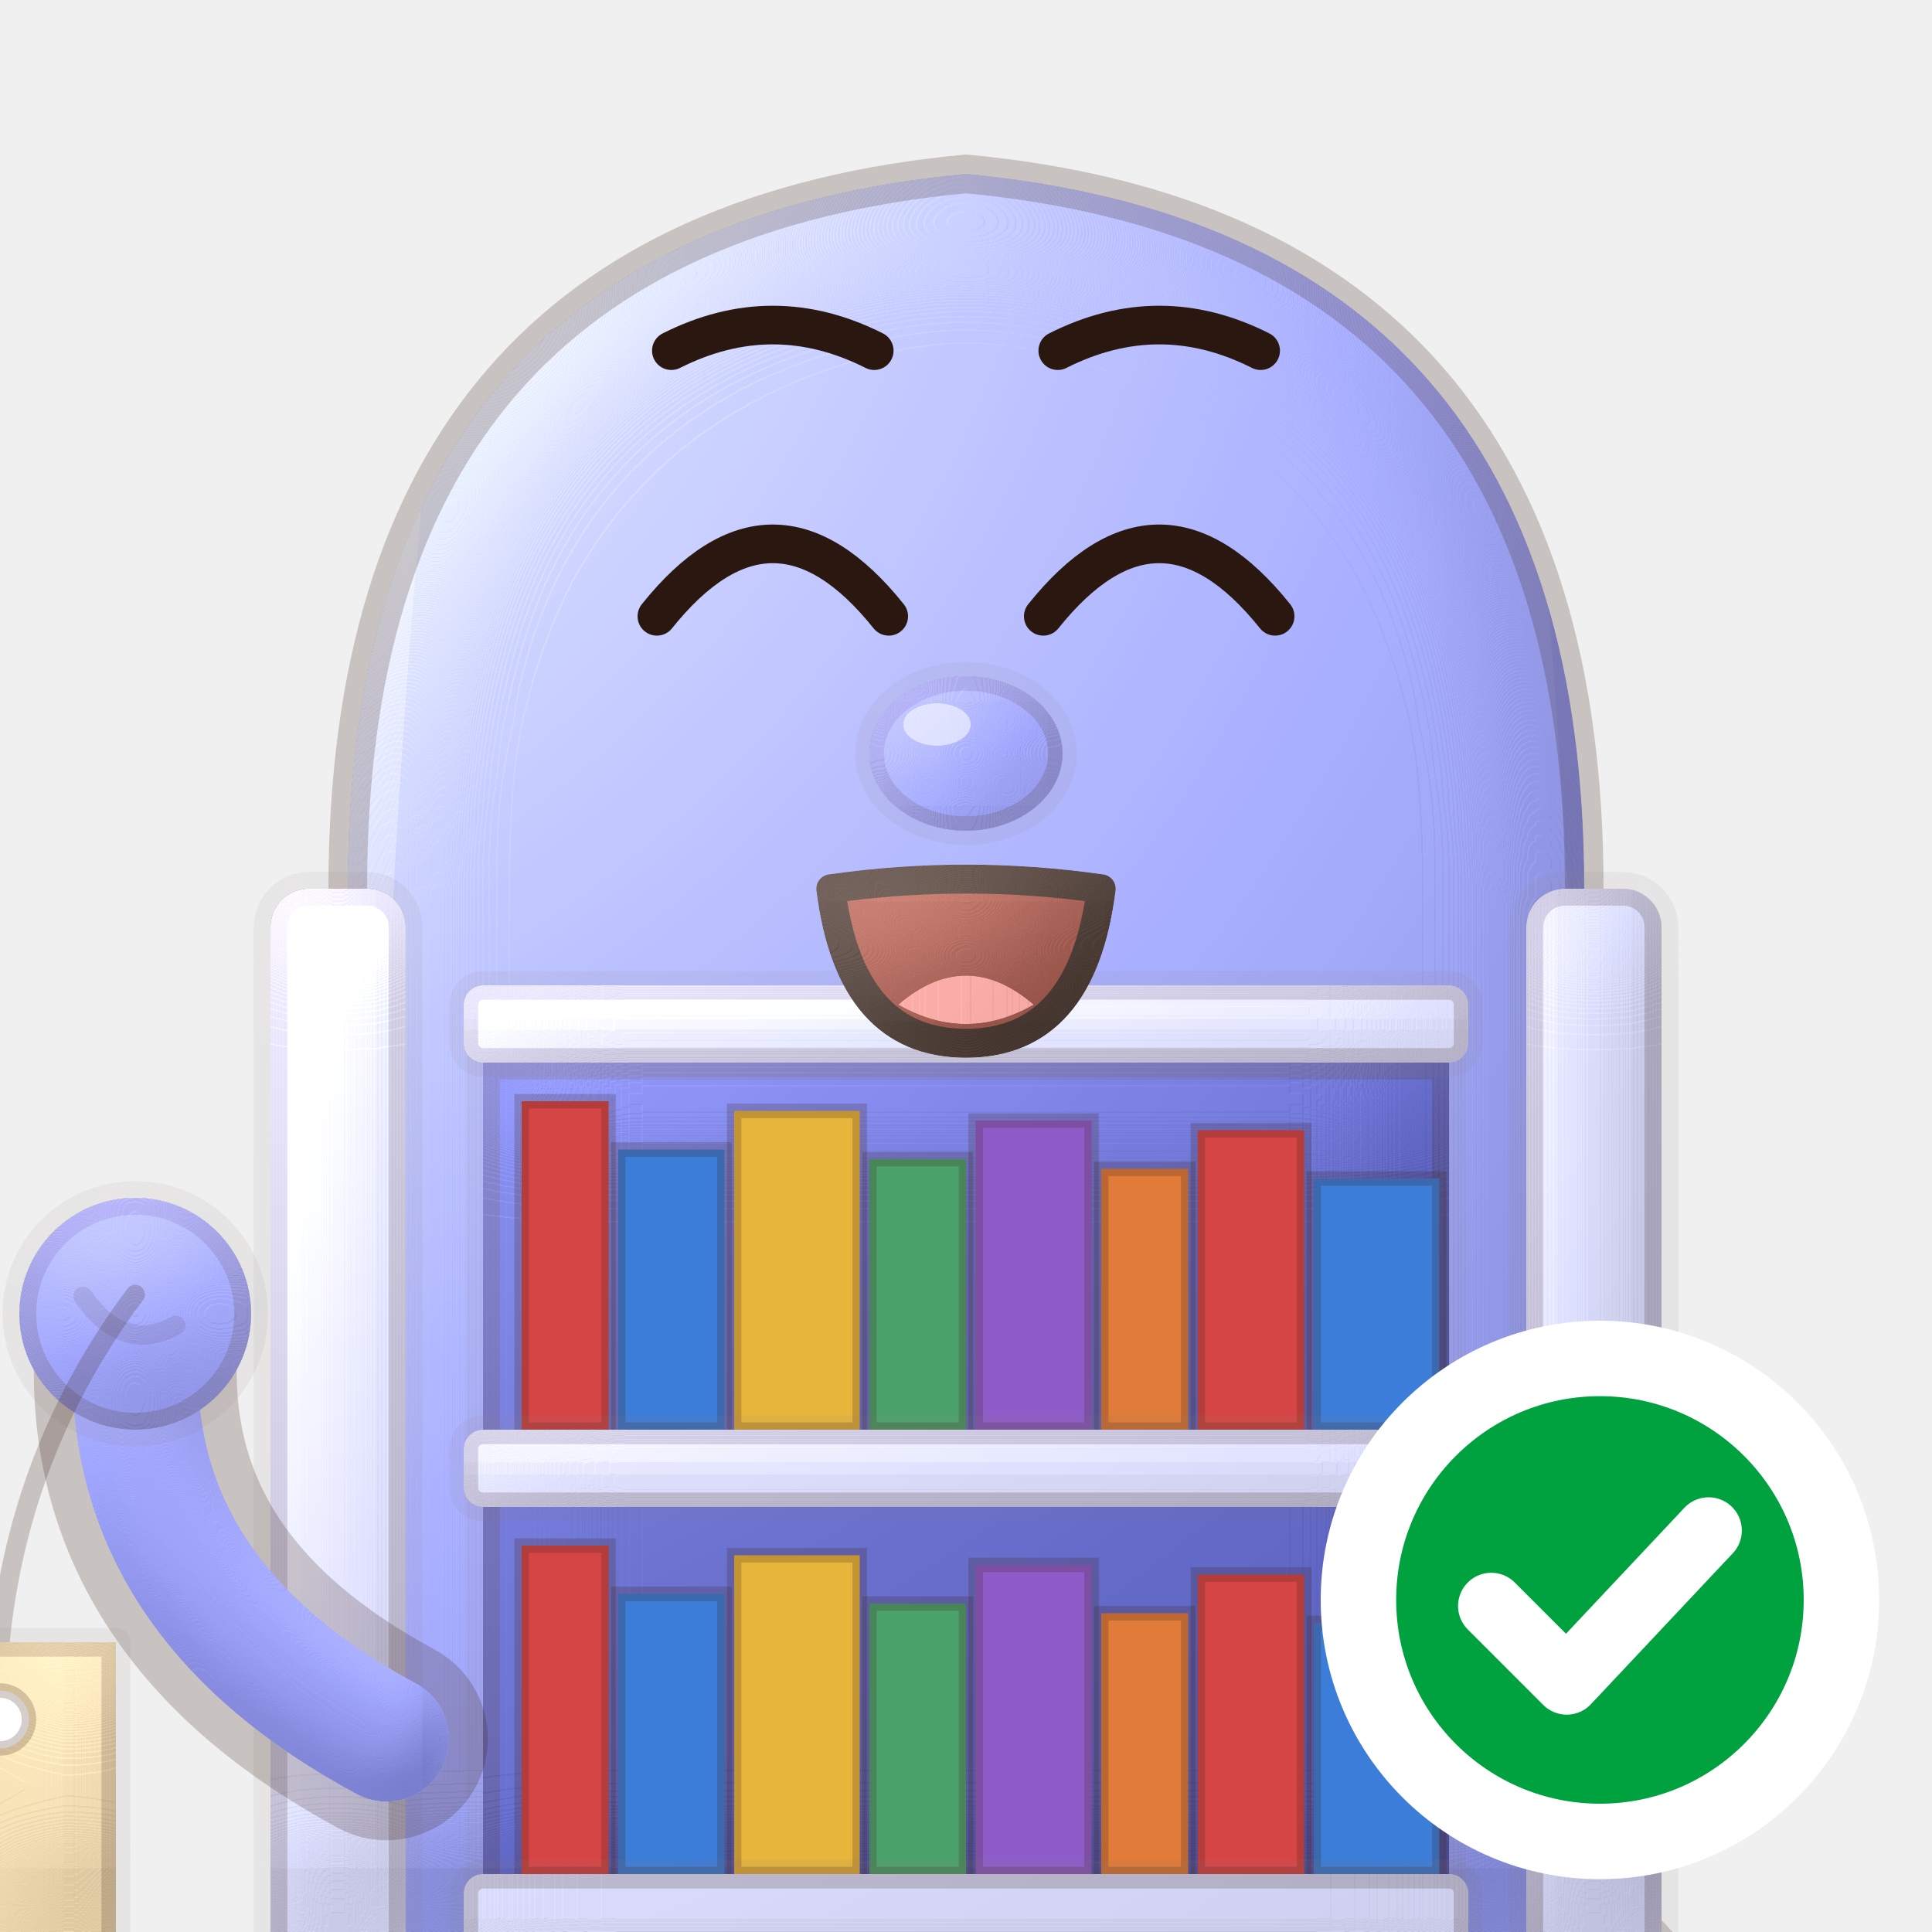
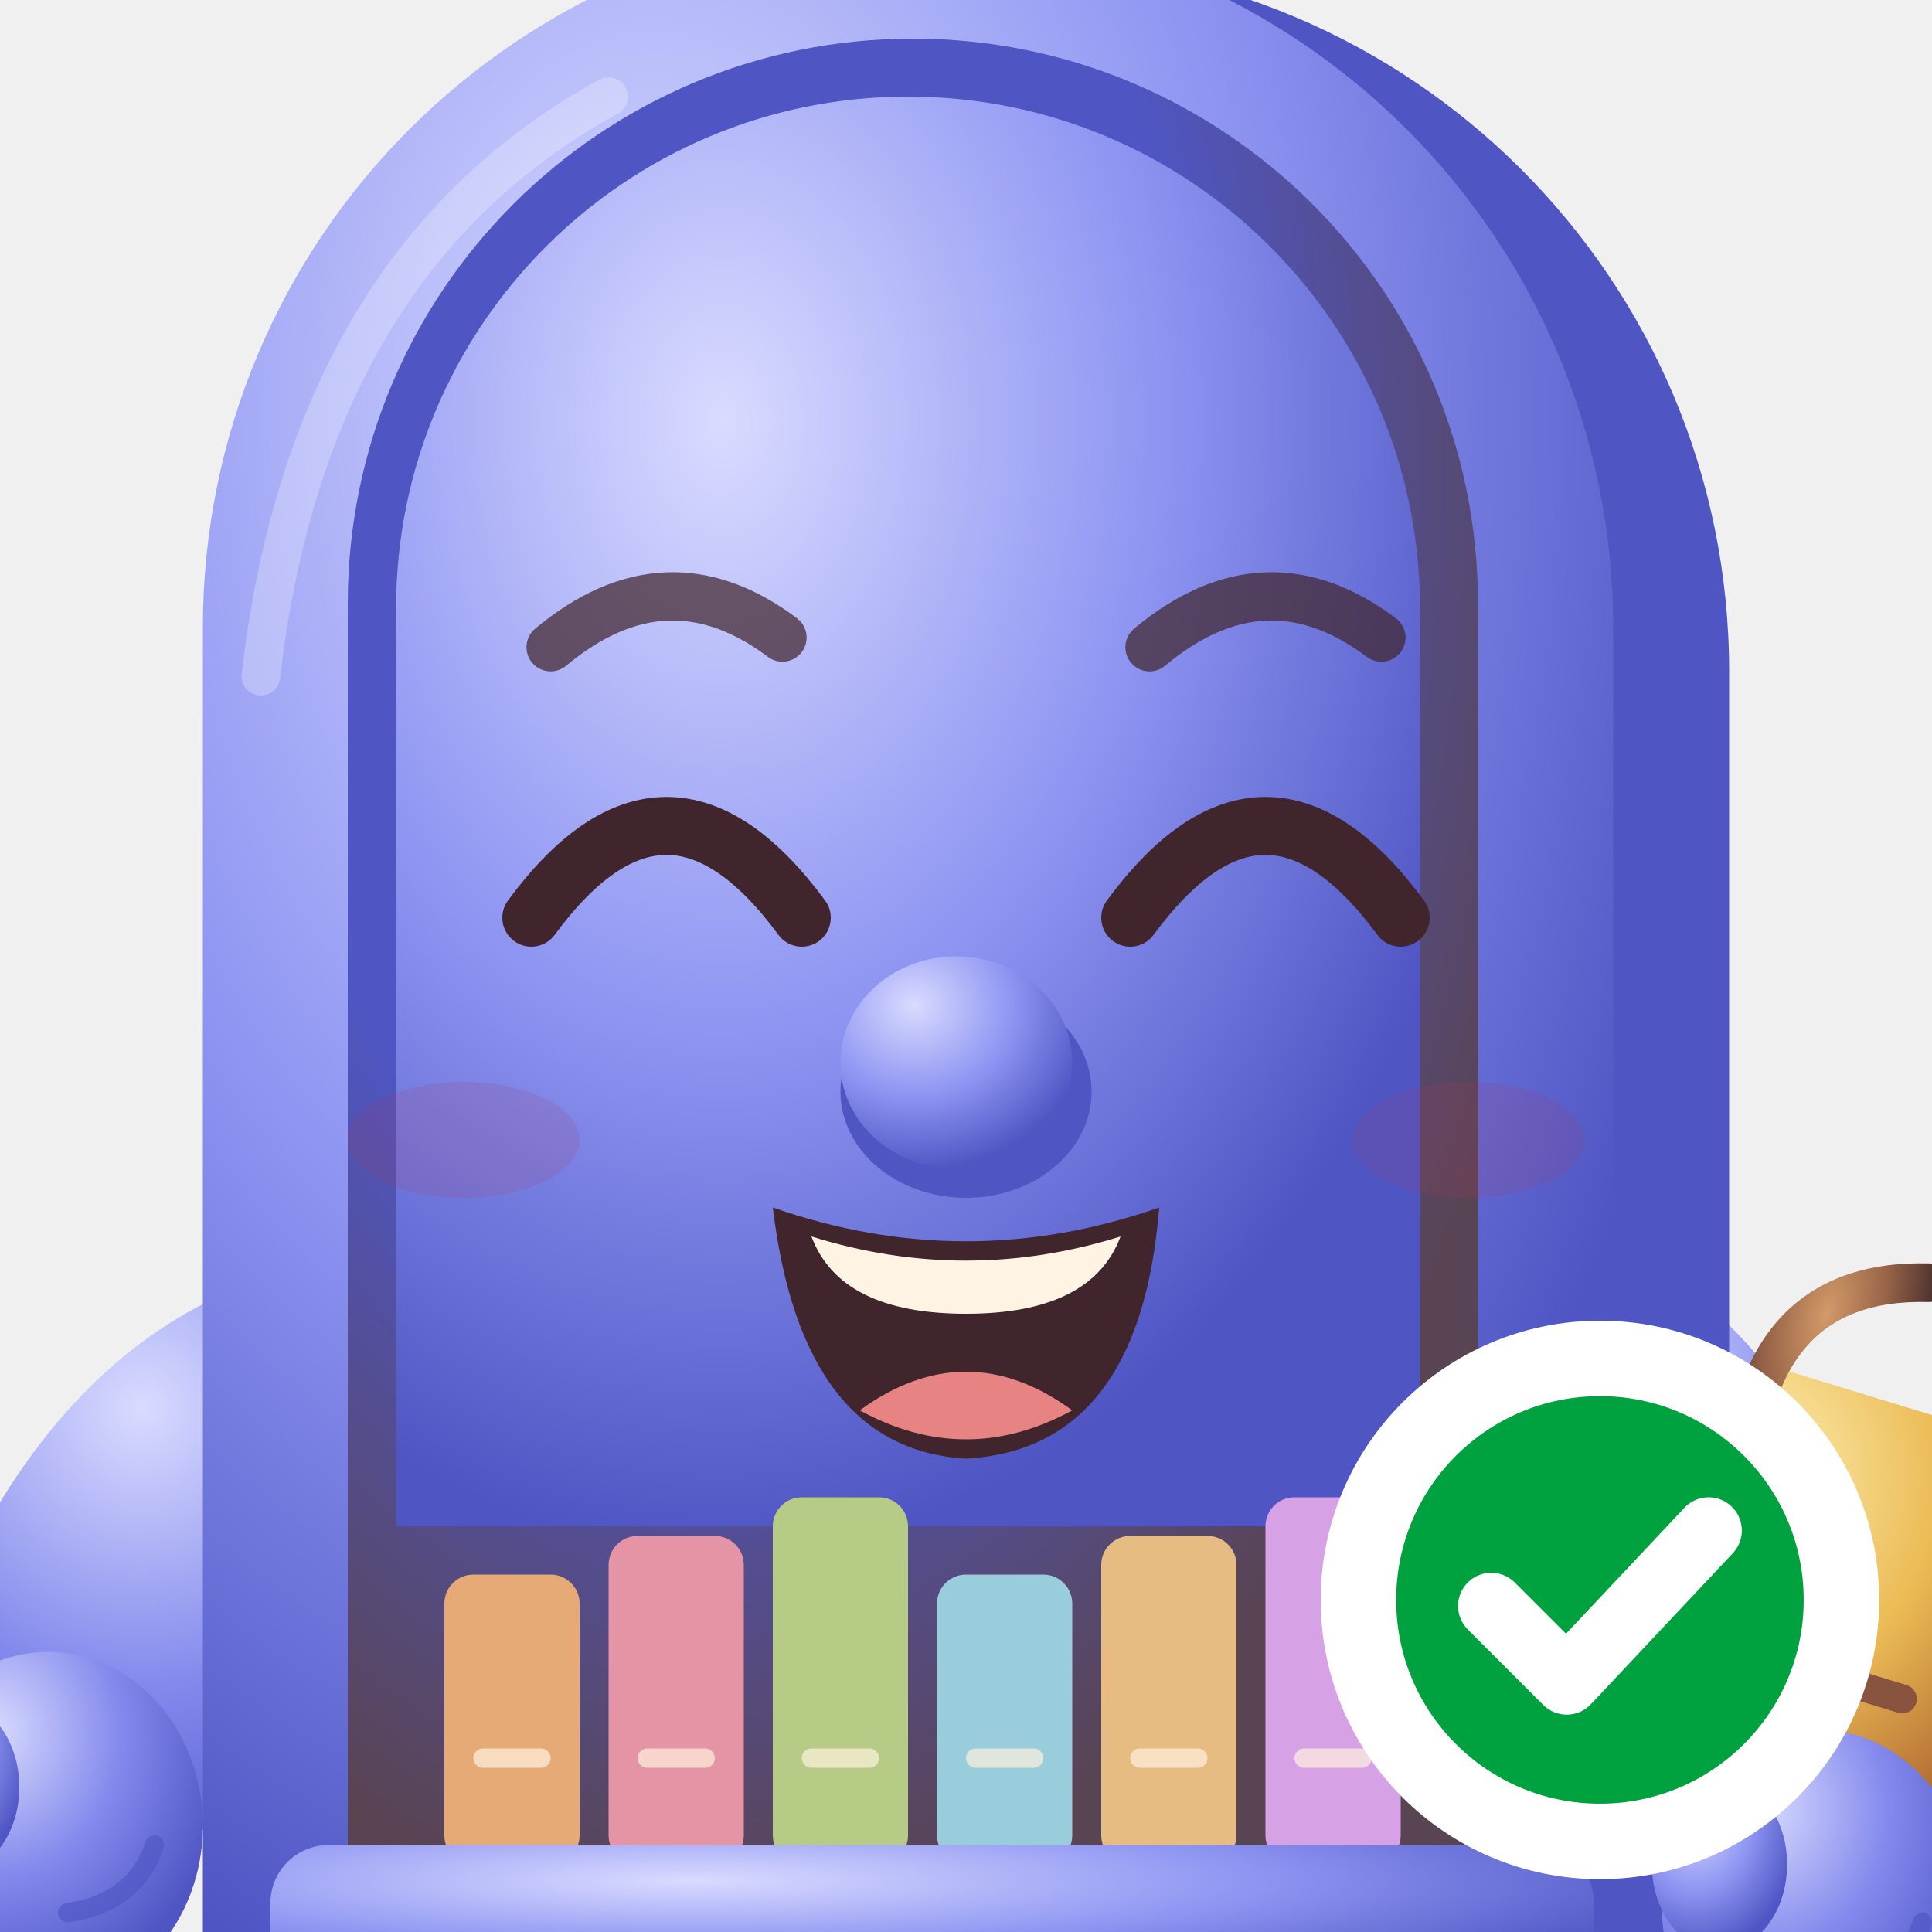
<svg xmlns="http://www.w3.org/2000/svg" viewBox="0 0 64 64" width="48" height="48" role="img" aria-label="Alexandria, Catalog, done">
  <defs>
-     <filter id="sm-alexandria-s" x="-50%" y="-50%" width="200%" height="200%">
-       <feGaussianBlur stdDeviation="6" />
-     </filter>
-     <filter id="sm-alexandria-clay" x="-25%" y="-25%" width="150%" height="150%" color-interpolation-filters="sRGB">
-       <feGaussianBlur in="SourceAlpha" stdDeviation="7" result="b" />
-       <feDiffuseLighting in="b" surfaceScale="6" diffuseConstant="1.15" lighting-color="#fff" result="d">
-         <feDistantLight azimuth="235" elevation="48" />
-       </feDiffuseLighting>
-       <feComposite in="d" in2="SourceAlpha" operator="in" result="d2" />
-       <feBlend in="SourceGraphic" in2="d2" mode="multiply" result="m" />
-       <feSpecularLighting in="b" surfaceScale="6" specularConstant=".55" specularExponent="22" lighting-color="#fff" result="s">
-         <fePointLight x="40" y="20" z="260" />
-       </feSpecularLighting>
-       <feComposite in="s" in2="SourceAlpha" operator="in" result="s2" />
-       <feComposite in="m" in2="s2" operator="arithmetic" k2="1" k3=".85" result="lit" />
-       <feComposite in="lit" in2="SourceAlpha" operator="in" />
-     </filter>
-     <filter id="sm-alexandria-tube" x="-25%" y="-25%" width="150%" height="150%" color-interpolation-filters="sRGB">
-       <feGaussianBlur in="SourceAlpha" stdDeviation="3" result="b" />
-       <feDiffuseLighting in="b" surfaceScale="4" diffuseConstant="1.15" lighting-color="#fff" result="d">
-         <feDistantLight azimuth="235" elevation="48" />
-       </feDiffuseLighting>
-       <feComposite in="d" in2="SourceAlpha" operator="in" result="d2" />
-       <feBlend in="SourceGraphic" in2="d2" mode="multiply" result="m" />
-       <feSpecularLighting in="b" surfaceScale="4" specularConstant=".55" specularExponent="22" lighting-color="#fff" result="s">
-         <fePointLight x="40" y="20" z="260" />
-       </feSpecularLighting>
-       <feComposite in="s" in2="SourceAlpha" operator="in" result="s2" />
-       <feComposite in="m" in2="s2" operator="arithmetic" k2="1" k3=".85" result="lit" />
-       <feComposite in="lit" in2="SourceAlpha" operator="in" />
-     </filter>
+     <radialGradient id="sm-alexandria-clay" cx="32%" cy="23%" r="78%">
+       <stop offset="0" stop-color="#D9DBFF" />
+       <stop offset="0.54" stop-color="#8E95F2" />
+       <stop offset="1" stop-color="#4F56C4" />
+     </radialGradient>
+     <radialGradient id="sm-alexandria-arm" cx="32%" cy="23%" r="78%">
+       <stop offset="0" stop-color="#D9DBFF" />
+       <stop offset="0.54" stop-color="#8288EC" />
+       <stop offset="1" stop-color="#4F56C4" />
+     </radialGradient>
+     <radialGradient id="sm-alexandria-recess" cx="32%" cy="23%" r="78%">
+       <stop offset="0" stop-color="#4F56C4" />
+       <stop offset="0.54" stop-color="#4F56C4" />
+       <stop offset="1" stop-color="#594454" />
+     </radialGradient>
+     <radialGradient id="sm-alexandria-boot" cx="32%" cy="23%" r="78%">
+       <stop offset="0" stop-color="#d39a69" />
+       <stop offset="0.54" stop-color="#966347" />
+       <stop offset="1" stop-color="#4a302d" />
+     </radialGradient>
+     <radialGradient id="sm-alexandria-wood" cx="32%" cy="23%" r="78%">
+       <stop offset="0" stop-color="#ffe0a6" />
+       <stop offset="0.54" stop-color="#bb8051" />
+       <stop offset="1" stop-color="#774231" />
+     </radialGradient>
+     <radialGradient id="sm-alexandria-gold" cx="32%" cy="23%" r="78%">
+       <stop offset="0" stop-color="#fff5bb" />
+       <stop offset="0.54" stop-color="#ebba54" />
+       <stop offset="1" stop-color="#aa612e" />
+     </radialGradient>
+     <radialGradient id="sm-alexandria-red" cx="32%" cy="23%" r="78%">
+       <stop offset="0" stop-color="#ffb3a4" />
+       <stop offset="0.54" stop-color="#e47065" />
+       <stop offset="1" stop-color="#a53247" />
+     </radialGradient>
+     <radialGradient id="sm-alexandria-white" cx="32%" cy="23%" r="78%">
+       <stop offset="0" stop-color="#fffef9" />
+       <stop offset="0.54" stop-color="#fff6e8" />
+       <stop offset="1" stop-color="#c9a8a5" />
+     </radialGradient>
+     <radialGradient id="sm-alexandria-iris" cx="32%" cy="23%" r="78%">
+       <stop offset="0" stop-color="#d9ab73" />
+       <stop offset="0.54" stop-color="#905837" />
+       <stop offset="1" stop-color="#4b2b29" />
+     </radialGradient>
+     <radialGradient id="sm-alexandria-floor">
+       <stop stop-color="#38252e" stop-opacity=".31" />
+       <stop offset=".55" stop-color="#483442" stop-opacity=".2" />
+       <stop offset="1" stop-color="#483442" stop-opacity="0" />
+     </radialGradient>
  </defs>
-   <g transform="scale(0.32) translate(-50 -26)">
-     <rect x="117" y="298" width="18" height="32" rx="6" fill="#8288EC" stroke="#3B2418" stroke-opacity=".22" stroke-width="3.5" filter="url(#sm-alexandria-clay)" />
-     <rect x="165" y="298" width="18" height="32" rx="6" fill="#8288EC" stroke="#3B2418" stroke-opacity=".22" stroke-width="3.5" filter="url(#sm-alexandria-clay)" />
-     <path d="M140 322 L114 322 L112 334 Q92 336 90 348 L90 352 L144 352 L144 338 Q144 328 140 322 Z" fill="#8A4E2B" stroke="#3B2418" stroke-opacity=".22" stroke-width="3.5" stroke-linejoin="round" filter="url(#sm-alexandria-clay)" />
-     <path d="M144 348 L90 348 L90 355 L144 355 Z" fill="#5E3219" stroke="#3B2418" stroke-opacity=".22" stroke-width="3" stroke-linejoin="round" filter="url(#sm-alexandria-clay)" />
-     <path d="M134 328 L120 334 M120 328 L134 334" fill="none" stroke="#E2B07A" stroke-width="2.5" stroke-linecap="round" stroke-linejoin="round" />
-     <path d="M160 322 L186 322 L188 334 Q208 336 210 348 L210 352 L156 352 L156 338 Q156 328 160 322 Z" fill="#8A4E2B" stroke="#3B2418" stroke-opacity=".22" stroke-width="3.5" stroke-linejoin="round" filter="url(#sm-alexandria-clay)" />
-     <path d="M156 348 L210 348 L210 355 L156 355 Z" fill="#5E3219" stroke="#3B2418" stroke-opacity=".22" stroke-width="3" stroke-linejoin="round" filter="url(#sm-alexandria-clay)" />
-     <path d="M166 328 L180 334 M180 328 L166 334" fill="none" stroke="#E2B07A" stroke-width="2.5" stroke-linecap="round" stroke-linejoin="round" />
-     <path d="M208 226 Q234 248 228 276" fill="none" stroke="#3B2418" stroke-opacity=".22" stroke-width="21" stroke-linecap="round" stroke-linejoin="round" />
-     <path d="M208 226 Q234 248 228 276" fill="none" stroke="#8288EC" stroke-width="13" stroke-linecap="round" stroke-linejoin="round" filter="url(#sm-alexandria-tube)" />
-     <circle cx="228" cy="280" r="12" fill="#8288EC" stroke="#3B2418" stroke-opacity=".22" stroke-width="3.5" filter="url(#sm-alexandria-clay)" />
-     <path d="M222.6 278.2 Q226.8 284.2 232.2 281.2" fill="none" stroke="#3B2418" stroke-opacity=".22" stroke-width="2" stroke-linecap="round" opacity=".5" />
-     <clipPath id="sm-alexandria-c">
-       <path d="M86 300 L86 118 Q86 50 150 44 Q214 50 214 118 L214 300 Z" />
-     </clipPath>
-     <path d="M86 300 L86 118 Q86 50 150 44 Q214 50 214 118 L214 300 Z" fill="#8E95F2" filter="url(#sm-alexandria-clay)" />
-     <g clip-path="url(#sm-alexandria-c)">
-       <path d="M200 0 L340 0 L340 370 L196 370 Q230 200 200 0 Z" fill="#4F56C4" opacity="0.32" filter="url(#sm-alexandria-clay)" />
-       <path d="M0 0 L104 0 Q76 160 100 370 L0 370 Z" fill="#D9DBFF" opacity="0.4" filter="url(#sm-alexandria-clay)" />
+   <g transform="scale(0.32) translate(-50 -55)">
+     <g transform="translate(119 302) rotate(-9) scale(1 1)">
+       <rect x="-13" y="-53" width="27" height="71" rx="13" fill="url(#sm-alexandria-arm)" />
+       <path d="M-17-13Q-12-20 12-17Q23-17 21-6L20 23Q32 37 14 45H-27Q-45 44-42 29Q-41 12-22 11Z" fill="url(#sm-alexandria-boot)" />
+       <path d="M-42 32Q-24 42 22 32Q27 46 12 47H-28Q-45 45-42 32Z" fill="#49302b" />
+       <path d="M-40 33Q-20 43 24 33" fill="none" stroke="#bd9169" stroke-width="2.7" stroke-linecap="round" stroke-linejoin="round" />
+       <path d="M-39 30Q-33 17-19 17M-15-10Q-4-15 13-10" fill="none" stroke="#f1bd89" stroke-width="3" opacity="0.55" stroke-linecap="round" stroke-linejoin="round" />
+       <ellipse cx="-15" cy="-3" rx="2.7" ry="2.7" fill="#3b2826" />
+       <ellipse cx="2" cy="-1" rx="2.7" ry="2.7" fill="#3b2826" />
+       <path d="M-15 -3l17 2" fill="none" stroke="#f4d3a6" stroke-width="2.5" stroke-linecap="round" stroke-linejoin="round" />
+       <ellipse cx="-17" cy="4" rx="2.7" ry="2.7" fill="#3b2826" />
+       <ellipse cx="0" cy="6" rx="2.7" ry="2.7" fill="#3b2826" />
+       <path d="M-17 4l17 2" fill="none" stroke="#f4d3a6" stroke-width="2.5" stroke-linecap="round" stroke-linejoin="round" />
+       <ellipse cx="-19" cy="11" rx="2.7" ry="2.7" fill="#3b2826" />
+       <ellipse cx="-2" cy="13" rx="2.7" ry="2.7" fill="#3b2826" />
+       <path d="M-19 11l17 2" fill="none" stroke="#f4d3a6" stroke-width="2.5" stroke-linecap="round" stroke-linejoin="round" />
+       <path d="M-10 17q-14 9-17 5M-10 17q8 4 10 11" fill="none" stroke="#dfad7d" stroke-width="2" opacity="0.7" stroke-linecap="round" stroke-linejoin="round" />
+       <path d="M-29 26l6 1m-9-5l4 1m36-3l5-1" fill="none" stroke="#d5a47a" stroke-width="1.5" opacity="0.65" stroke-linecap="round" stroke-linejoin="round" />
    </g>
-     <path d="M86 300 L86 118 Q86 50 150 44 Q214 50 214 118 L214 300 Z" fill="none" stroke="#3B2418" stroke-opacity=".22" stroke-width="4" stroke-linecap="round" stroke-linejoin="round" />
-     <path d="M100 290 L100 136 L200 136 L200 290 Z" fill="#4F56C4" stroke="#3B2418" stroke-opacity=".22" stroke-width="3.5" stroke-linejoin="round" stroke-linecap="round" filter="url(#sm-alexandria-clay)" />
-     <rect x="104" y="140" width="9" height="34" fill="#D64545" stroke="#3B2418" stroke-opacity=".22" stroke-width="1.5" />
-     <rect x="114" y="145" width="11" height="29" fill="#3C7DD9" stroke="#3B2418" stroke-opacity=".22" stroke-width="1.5" />
-     <rect x="126" y="141" width="13" height="33" fill="#E8B53C" stroke="#3B2418" stroke-opacity=".22" stroke-width="1.5" />
-     <rect x="140" y="146" width="10" height="28" fill="#4BA36B" stroke="#3B2418" stroke-opacity=".22" stroke-width="1.5" />
-     <rect x="151" y="142" width="12" height="32" fill="#8E5CC9" stroke="#3B2418" stroke-opacity=".22" stroke-width="1.5" />
-     <rect x="164" y="147" width="9" height="27" fill="#E07B39" stroke="#3B2418" stroke-opacity=".22" stroke-width="1.5" />
-     <rect x="174" y="143" width="11" height="31" fill="#D64545" stroke="#3B2418" stroke-opacity=".22" stroke-width="1.5" />
-     <rect x="186" y="148" width="13" height="26" fill="#3C7DD9" stroke="#3B2418" stroke-opacity=".22" stroke-width="1.5" />
-     <rect x="104" y="186" width="9" height="34" fill="#D64545" stroke="#3B2418" stroke-opacity=".22" stroke-width="1.5" />
-     <rect x="114" y="191" width="11" height="29" fill="#3C7DD9" stroke="#3B2418" stroke-opacity=".22" stroke-width="1.5" />
-     <rect x="126" y="187" width="13" height="33" fill="#E8B53C" stroke="#3B2418" stroke-opacity=".22" stroke-width="1.5" />
-     <rect x="140" y="192" width="10" height="28" fill="#4BA36B" stroke="#3B2418" stroke-opacity=".22" stroke-width="1.5" />
-     <rect x="151" y="188" width="12" height="32" fill="#8E5CC9" stroke="#3B2418" stroke-opacity=".22" stroke-width="1.5" />
-     <rect x="164" y="193" width="9" height="27" fill="#E07B39" stroke="#3B2418" stroke-opacity=".22" stroke-width="1.5" />
-     <rect x="174" y="189" width="11" height="31" fill="#D64545" stroke="#3B2418" stroke-opacity=".22" stroke-width="1.5" />
-     <rect x="186" y="194" width="13" height="26" fill="#3C7DD9" stroke="#3B2418" stroke-opacity=".22" stroke-width="1.5" />
-     <rect x="104" y="232" width="9" height="34" fill="#D64545" stroke="#3B2418" stroke-opacity=".22" stroke-width="1.5" />
-     <rect x="114" y="237" width="11" height="29" fill="#3C7DD9" stroke="#3B2418" stroke-opacity=".22" stroke-width="1.5" />
-     <rect x="126" y="233" width="13" height="33" fill="#E8B53C" stroke="#3B2418" stroke-opacity=".22" stroke-width="1.5" />
-     <rect x="140" y="238" width="10" height="28" fill="#4BA36B" stroke="#3B2418" stroke-opacity=".22" stroke-width="1.5" />
-     <rect x="151" y="234" width="12" height="32" fill="#8E5CC9" stroke="#3B2418" stroke-opacity=".22" stroke-width="1.5" />
-     <rect x="164" y="239" width="9" height="27" fill="#E07B39" stroke="#3B2418" stroke-opacity=".22" stroke-width="1.5" />
-     <rect x="174" y="235" width="11" height="31" fill="#D64545" stroke="#3B2418" stroke-opacity=".22" stroke-width="1.5" />
-     <rect x="186" y="240" width="13" height="26" fill="#3C7DD9" stroke="#3B2418" stroke-opacity=".22" stroke-width="1.5" />
-     <rect x="98" y="174" width="104" height="8" rx="2" fill="#D9DBFF" stroke="#3B2418" stroke-opacity=".22" stroke-width="3" filter="url(#sm-alexandria-clay)" />
-     <rect x="98" y="220" width="104" height="8" rx="2" fill="#D9DBFF" stroke="#3B2418" stroke-opacity=".22" stroke-width="3" filter="url(#sm-alexandria-clay)" />
-     <rect x="98" y="266" width="104" height="8" rx="2" fill="#D9DBFF" stroke="#3B2418" stroke-opacity=".22" stroke-width="3" filter="url(#sm-alexandria-clay)" />
-     <rect x="98" y="128" width="104" height="8" rx="2" fill="#D9DBFF" stroke="#3B2418" stroke-opacity=".22" stroke-width="3" filter="url(#sm-alexandria-clay)" />
-     <rect x="78" y="118" width="14" height="182" rx="4" fill="#D9DBFF" stroke="#3B2418" stroke-opacity=".22" stroke-width="3.5" filter="url(#sm-alexandria-clay)" />
-     <rect x="208" y="118" width="14" height="182" rx="4" fill="#D9DBFF" stroke="#3B2418" stroke-opacity=".22" stroke-width="3.5" filter="url(#sm-alexandria-clay)" />
-     <ellipse cx="150" cy="104" rx="10" ry="8" fill="#8288EC" stroke="#3B2418" stroke-opacity=".22" stroke-width="3" filter="url(#sm-alexandria-clay)" />
-     <ellipse cx="147" cy="101" rx="3.5" ry="2.2" fill="#fff" opacity=".55" filter="url(#sm-alexandria-clay)" />
-     <g>
-       <path d="M118 89.8 Q130 74.8 142 89.8" fill="none" stroke="#2A1810" stroke-width="4" stroke-linecap="round" />
-       <path d="M158 89.8 Q170 74.8 182 89.8" fill="none" stroke="#2A1810" stroke-width="4" stroke-linecap="round" />
+     <g transform="translate(181 302) rotate(9) scale(-1 1)">
+       <rect x="-13" y="-53" width="27" height="71" rx="13" fill="url(#sm-alexandria-arm)" />
+       <path d="M-17-13Q-12-20 12-17Q23-17 21-6L20 23Q32 37 14 45H-27Q-45 44-42 29Q-41 12-22 11Z" fill="url(#sm-alexandria-boot)" />
+       <path d="M-42 32Q-24 42 22 32Q27 46 12 47H-28Q-45 45-42 32Z" fill="#49302b" />
+       <path d="M-40 33Q-20 43 24 33" fill="none" stroke="#bd9169" stroke-width="2.7" stroke-linecap="round" stroke-linejoin="round" />
+       <path d="M-39 30Q-33 17-19 17M-15-10Q-4-15 13-10" fill="none" stroke="#f1bd89" stroke-width="3" opacity="0.55" stroke-linecap="round" stroke-linejoin="round" />
+       <ellipse cx="-15" cy="-3" rx="2.7" ry="2.7" fill="#3b2826" />
+       <ellipse cx="2" cy="-1" rx="2.7" ry="2.7" fill="#3b2826" />
+       <path d="M-15 -3l17 2" fill="none" stroke="#f4d3a6" stroke-width="2.5" stroke-linecap="round" stroke-linejoin="round" />
+       <ellipse cx="-17" cy="4" rx="2.7" ry="2.7" fill="#3b2826" />
+       <ellipse cx="0" cy="6" rx="2.7" ry="2.7" fill="#3b2826" />
+       <path d="M-17 4l17 2" fill="none" stroke="#f4d3a6" stroke-width="2.5" stroke-linecap="round" stroke-linejoin="round" />
+       <ellipse cx="-19" cy="11" rx="2.7" ry="2.7" fill="#3b2826" />
+       <ellipse cx="-2" cy="13" rx="2.7" ry="2.7" fill="#3b2826" />
+       <path d="M-19 11l17 2" fill="none" stroke="#f4d3a6" stroke-width="2.5" stroke-linecap="round" stroke-linejoin="round" />
+       <path d="M-10 17q-14 9-17 5M-10 17q8 4 10 11" fill="none" stroke="#dfad7d" stroke-width="2" opacity="0.7" stroke-linecap="round" stroke-linejoin="round" />
+       <path d="M-29 26l6 1m-9-5l4 1m36-3l5-1" fill="none" stroke="#d5a47a" stroke-width="1.5" opacity="0.65" stroke-linecap="round" stroke-linejoin="round" />
    </g>
-     <path d="M119.5 62.3 Q130 57 140.5 62.3 M180.5 62.3 Q170 57 159.5 62.3" fill="none" stroke="#2A1810" stroke-width="4" stroke-linecap="round" />
-     <path d="M136 118 Q150 116 164 118 Q162 134 150 134 Q138 134 136 118 Z" fill="#8E3B2E" stroke="#2A1810" stroke-width="3" stroke-linejoin="round" filter="url(#sm-alexandria-clay)" />
-     <path d="M143 130 Q150 124 157 130 Q150 134 143 130 Z" fill="#E58A86" filter="url(#sm-alexandria-clay)" />
-     <path d="M90 206 Q64 192 64 168" fill="none" stroke="#3B2418" stroke-opacity=".22" stroke-width="21" stroke-linecap="round" stroke-linejoin="round" />
-     <path d="M90 206 Q64 192 64 168" fill="none" stroke="#8288EC" stroke-width="13" stroke-linecap="round" stroke-linejoin="round" filter="url(#sm-alexandria-tube)" />
-     <circle cx="64" cy="162" r="12" fill="#8288EC" stroke="#3B2418" stroke-opacity=".22" stroke-width="3.5" filter="url(#sm-alexandria-clay)" />
-     <path d="M58.6 160.2 Q62.8 166.2 68.2 163.2" fill="none" stroke="#3B2418" stroke-opacity=".22" stroke-width="2" stroke-linecap="round" opacity=".5" />
-     <path d="M64 160 Q52 176 50 196" fill="none" stroke="#3B2418" stroke-opacity=".22" stroke-width="2" stroke-linecap="round" stroke-linejoin="round" />
-     <path d="M38 196 L62 196 L62 228 L50 238 L38 228 Z" fill="#F0D9A8" stroke="#3B2418" stroke-opacity=".22" stroke-width="3" stroke-linejoin="round" filter="url(#sm-alexandria-clay)" />
-     <circle cx="50" cy="204" r="3" fill="#fff" stroke="#3B2418" stroke-opacity=".22" stroke-width="1.5" />
+     <path d="M111 187Q65 176 45 220Q37 249 59 254Q76 247 76 225L110 211Z" fill="url(#sm-alexandria-arm)" />
+     <path d="M207 183Q238 183 250 239L232 254Q219 209 204 222Z" fill="url(#sm-alexandria-arm)" />
+     <path d="M82 271v-146.5a73.5 73.5 0 0 1 147 0v146.5Z" fill="#4F56C4" />
+     <path d="M71 267v-147a73 73 0 0 1 146 0v147Z" fill="url(#sm-alexandria-clay)" />
+     <path d="M86 251v-133.5a58.5 58.5 0 0 1 117 0v133.5Z" fill="url(#sm-alexandria-recess)" />
+     <path d="M91 213v-95a53 53 0 0 1 106 0v95Z" fill="url(#sm-alexandria-clay)" />
+     <rect x="96" y="218" width="14" height="30" rx="3" fill="#e5aa76" />
+     <path d="M100 237h6" fill="none" stroke="#fff1de" stroke-width="2" opacity="0.7" stroke-linecap="round" stroke-linejoin="round" />
+     <rect x="113" y="214" width="14" height="34" rx="3" fill="#e494a4" />
+     <path d="M117 237h6" fill="none" stroke="#fff1de" stroke-width="2" opacity="0.7" stroke-linecap="round" stroke-linejoin="round" />
+     <rect x="130" y="210" width="14" height="38" rx="3" fill="#b6cb86" />
+     <path d="M134 237h6" fill="none" stroke="#fff1de" stroke-width="2" opacity="0.7" stroke-linecap="round" stroke-linejoin="round" />
+     <rect x="147" y="218" width="14" height="30" rx="3" fill="#99cddb" />
+     <path d="M151 237h6" fill="none" stroke="#fff1de" stroke-width="2" opacity="0.7" stroke-linecap="round" stroke-linejoin="round" />
+     <rect x="164" y="214" width="14" height="34" rx="3" fill="#e6bc83" />
+     <path d="M168 237h6" fill="none" stroke="#fff1de" stroke-width="2" opacity="0.7" stroke-linecap="round" stroke-linejoin="round" />
+     <rect x="181" y="210" width="14" height="38" rx="3" fill="#d7a1e6" />
+     <path d="M185 237h6" fill="none" stroke="#fff1de" stroke-width="2" opacity="0.7" stroke-linecap="round" stroke-linejoin="round" />
+     <rect x="78" y="246" width="137" height="16" rx="6" fill="url(#sm-alexandria-clay)" />
+     <path d="M77 125Q82 82 113 65" fill="none" stroke="white" stroke-width="4" opacity="0.26" stroke-linecap="round" stroke-linejoin="round" />
+     <ellipse cx="55" cy="244" rx="16" ry="18" fill="url(#sm-alexandria-arm)" />
+     <ellipse cx="45" cy="240" rx="7" ry="9" fill="url(#sm-alexandria-clay)" />
+     <path d="M57 253q7 -1 9 -7" fill="none" stroke="#4F56C4" stroke-width="2" opacity="0.65" stroke-linecap="round" stroke-linejoin="round" />
+     <g transform="translate(150 150)">
+       <ellipse cx="-52" cy="23" rx="12" ry="6" fill="#a63655" opacity=".15" />
+       <ellipse cx="52" cy="23" rx="12" ry="6" fill="#a63655" opacity=".15" />
+       <g>
+         <g transform="translate(-31 0)">
+           <path d="M-12 -28Q0 -38 12 -29" fill="none" stroke="#41252C" stroke-width="5" opacity="0.72" stroke-linecap="round" stroke-linejoin="round" />
+           <path d="M-14 0Q0 -19 14 0" fill="none" stroke="#41252C" stroke-width="6" stroke-linecap="round" stroke-linejoin="round" />
+         </g>
+         <g transform="translate(31 0)">
+           <path d="M-12 -28Q0 -38 12 -29" fill="none" stroke="#41252C" stroke-width="5" opacity="0.72" stroke-linecap="round" stroke-linejoin="round" />
+           <path d="M-14 0Q0 -19 14 0" fill="none" stroke="#41252C" stroke-width="6" stroke-linecap="round" stroke-linejoin="round" />
+         </g>
+       </g>
+       <ellipse cx="0" cy="18" rx="13" ry="11" fill="#4F56C4" />
+       <ellipse cx="-1" cy="15" rx="12" ry="11" fill="url(#sm-alexandria-clay)" />
+       <path d="M-20 30Q0 37 20 30Q18 55 0 56Q-17 55-20 30Z" fill="#41252C" />
+       <path d="M-16 33Q0 38 16 33Q13 41 0 41Q-13 41-16 33Z" fill="#fff4e4" />
+       <path d="M-11 51Q0 43 11 51Q0 57-11 51Z" fill="#e78383" />
+     </g>
+     <g transform="rotate(17 235 222)">
+       <path d="M228 198H253Q260 198 260 206V245Q260 252 253 252H218Q211 252 211 245V216Z" fill="url(#sm-alexandria-gold)" />
+       <ellipse cx="227" cy="212" rx="5" ry="5" fill="#754936" />
+       <path d="M227 212Q221 190 239 185" fill="none" stroke="url(#sm-alexandria-boot)" stroke-width="4" stroke-linecap="round" stroke-linejoin="round" />
+       <path d="M221 227H249M221 237H241" fill="none" stroke="#885440" stroke-width="3" stroke-linecap="round" stroke-linejoin="round" />
+     </g>
+     <ellipse cx="238" cy="252" rx="16" ry="18" fill="url(#sm-alexandria-arm)" />
+     <ellipse cx="228" cy="248" rx="7" ry="9" fill="url(#sm-alexandria-clay)" />
+     <path d="M240 261q7 -1 9 -7" fill="none" stroke="#4F56C4" stroke-width="2" opacity="0.65" stroke-linecap="round" stroke-linejoin="round" />
  </g>
  <circle cx="53" cy="53" r="8" fill="#00a240" stroke="#fff" stroke-width="2.5" />
  <path d="M49.4 53.2 l2.5 2.5 l4.7 -5" fill="none" stroke="#fff" stroke-width="2.2" stroke-linecap="round" stroke-linejoin="round" />
</svg>
